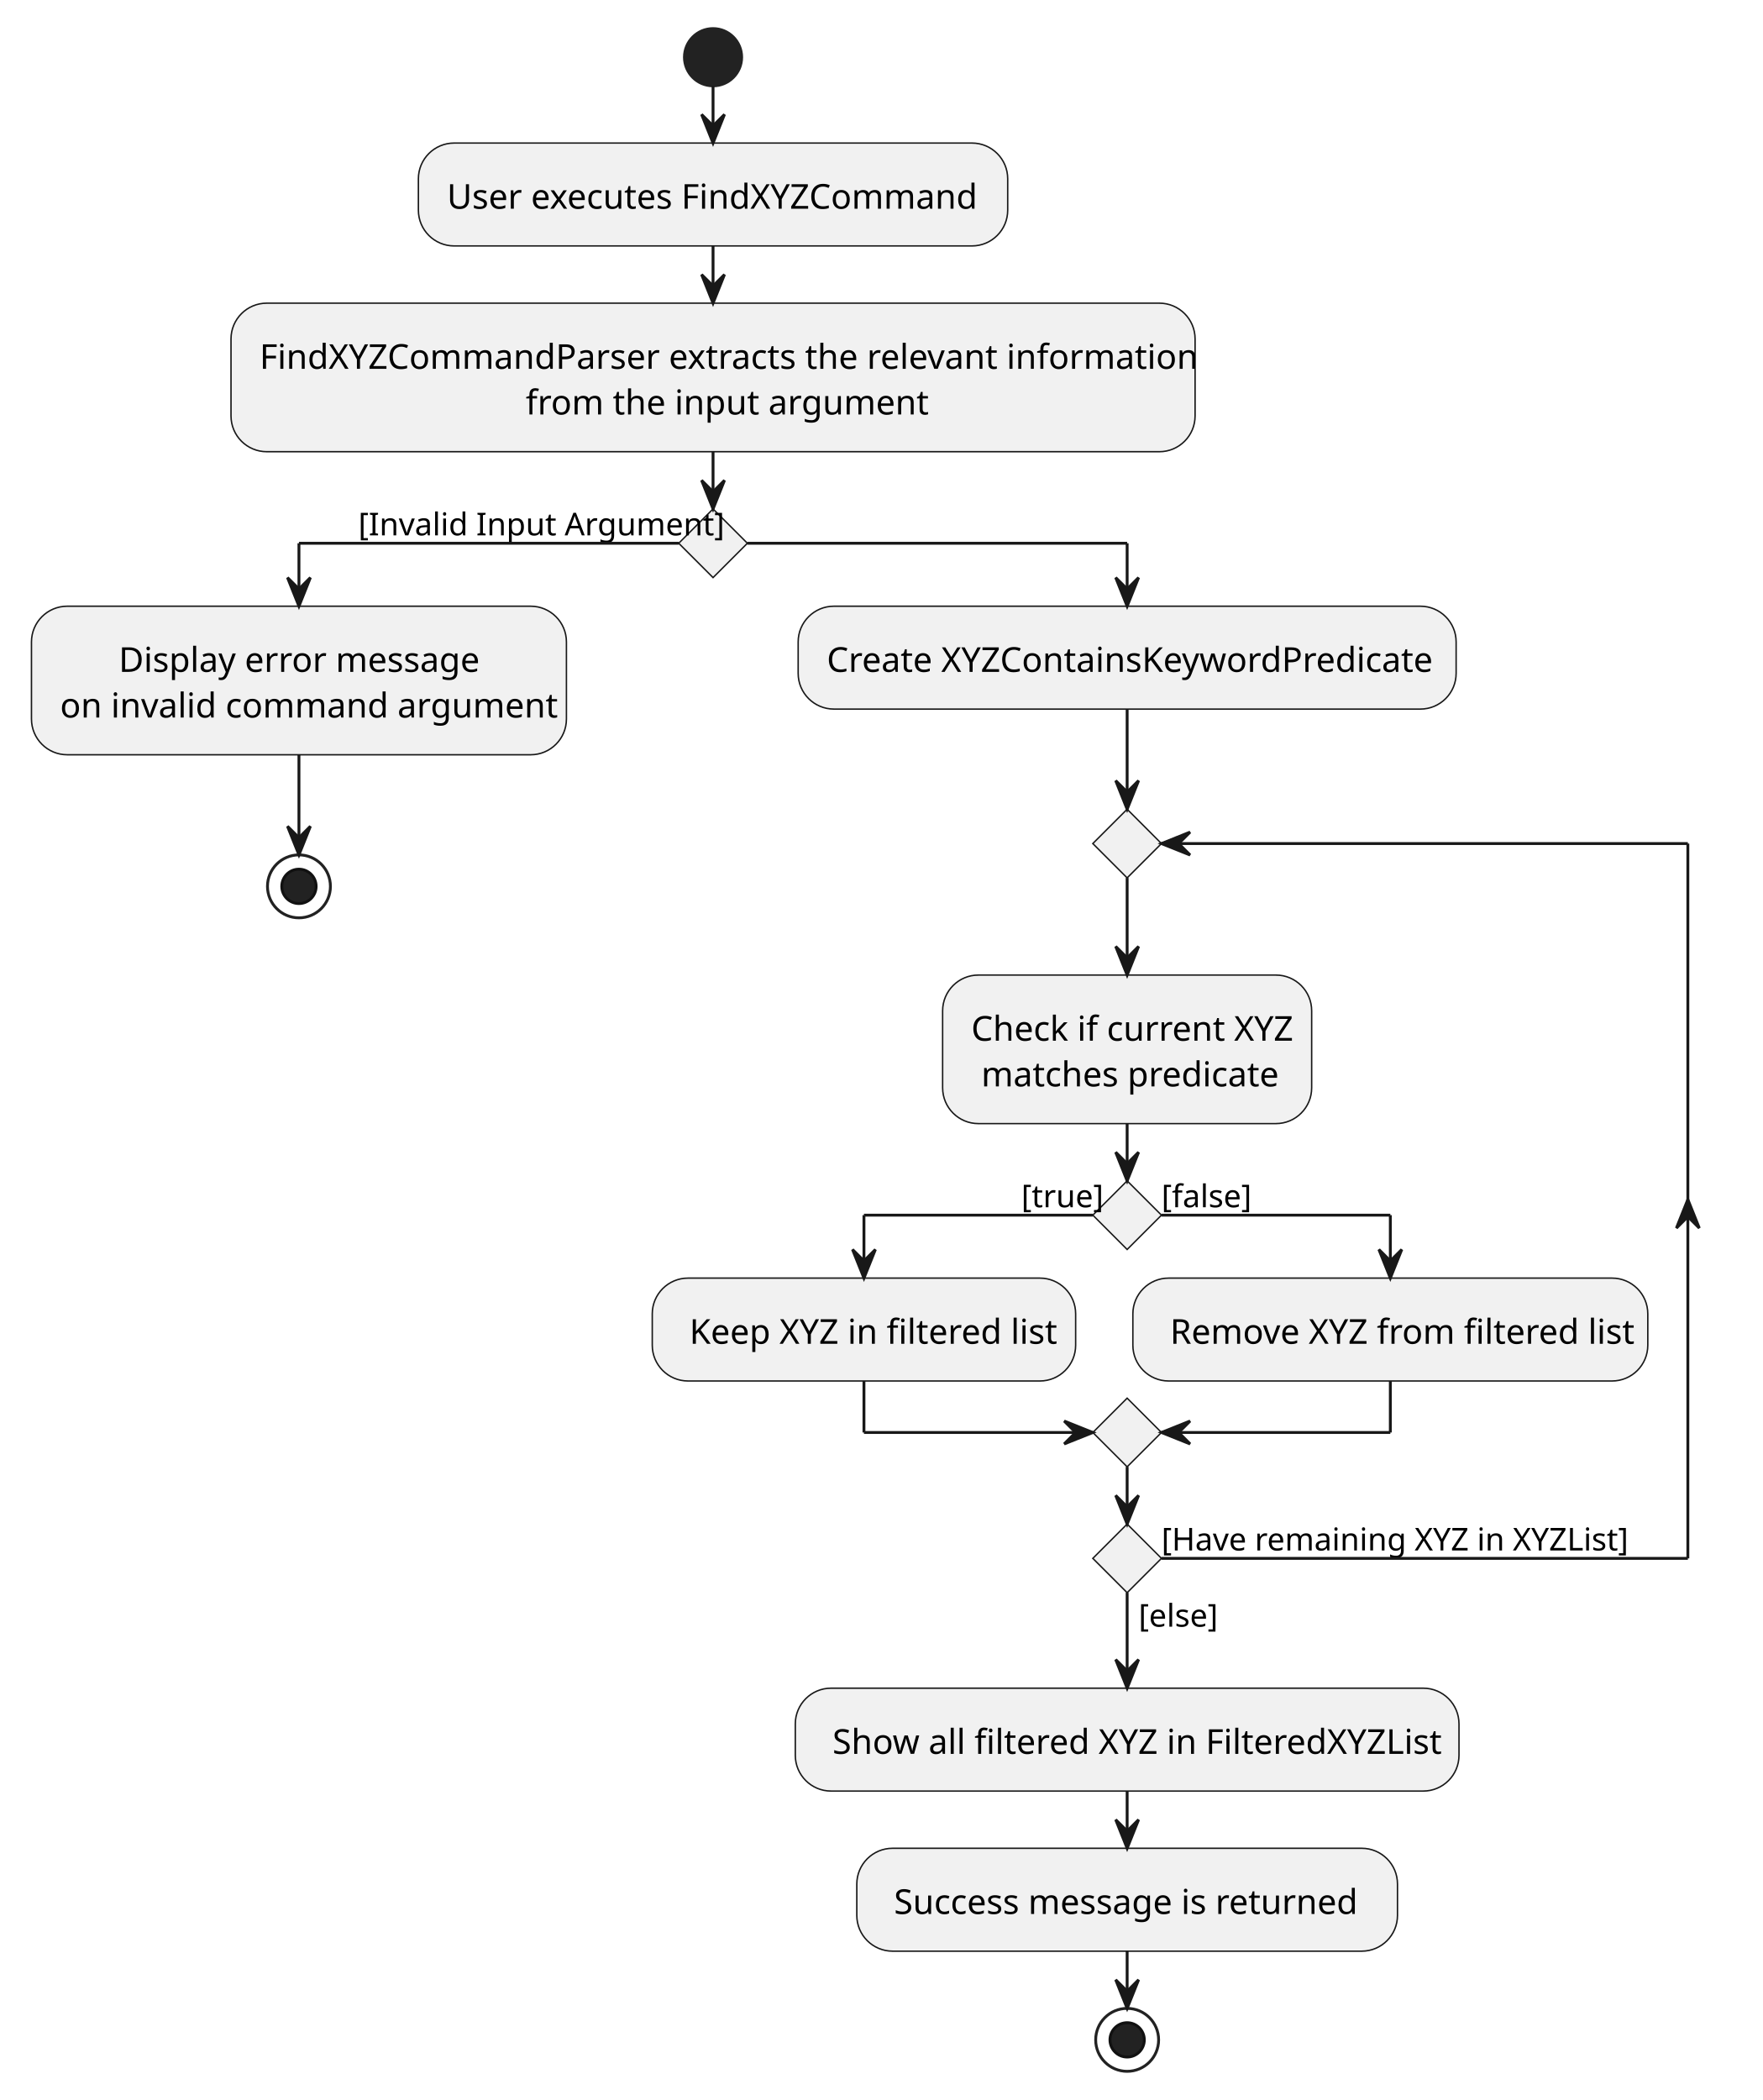
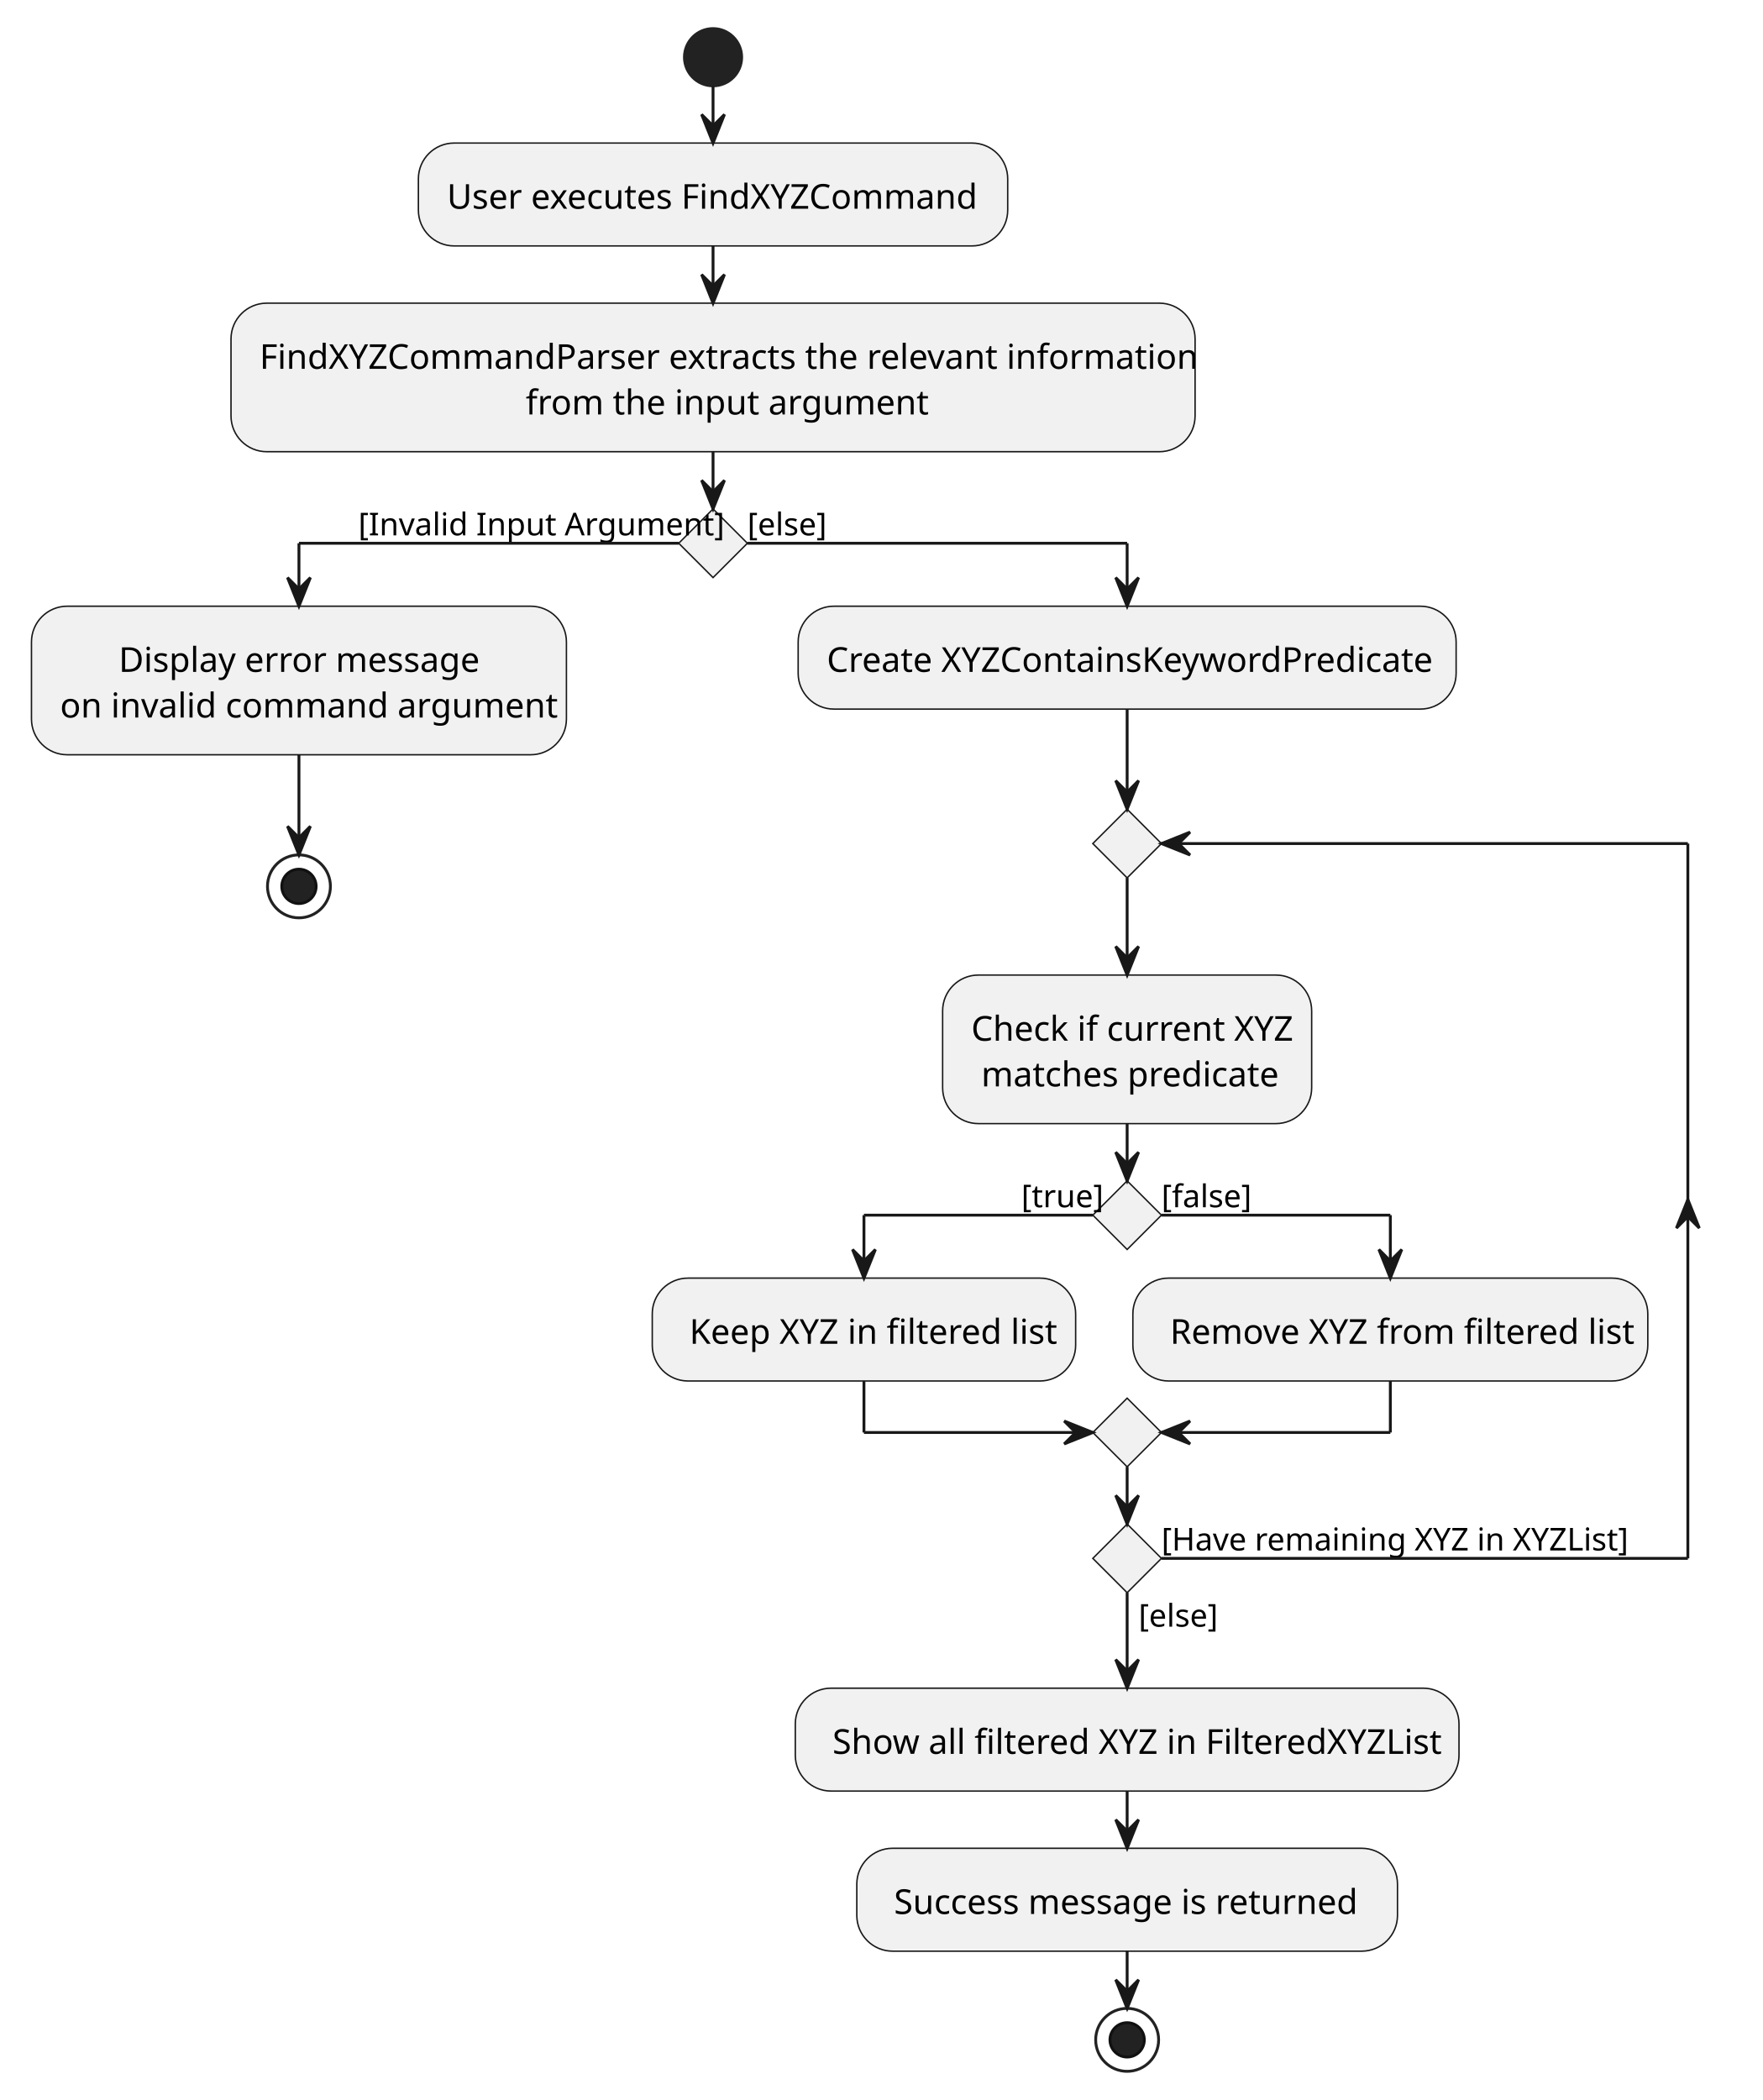
<svg xmlns="http://www.w3.org/2000/svg" contentStyleType="text/css" height="734px" preserveAspectRatio="none" style="width:616px;height:734px;background:#FFFFFF;" version="1.1" viewBox="0 0 616 734" width="616px" zoomAndPan="magnify">
  <defs />
  <g>
    <ellipse cx="249.25" cy="20" fill="#222222" rx="10" ry="10" style="stroke:#222222;stroke-width:1.0;" />
    <rect fill="#F1F1F1" height="35.961" rx="12.5" ry="12.5" style="stroke:#181818;stroke-width:0.5;" width="206" x="146.25" y="50" />
    <text fill="#000000" font-family="sans-serif" font-size="12" lengthAdjust="spacing" textLength="186" x="156.25" y="72.949">User executes FindXYZCommand
        </text>
    <rect fill="#F1F1F1" height="51.922" rx="12.5" ry="12.5" style="stroke:#181818;stroke-width:0.5;" width="337" x="80.75" y="105.961" />
    <text fill="#000000" font-family="sans-serif" font-size="12" lengthAdjust="spacing" textLength="317" x="90.75" y="128.91">FindXYZCommandParser extracts the relevant information
        </text>
    <text fill="#000000" font-family="sans-serif" font-size="12" lengthAdjust="spacing" textLength="131" x="183.75" y="144.871">from the input argument
        </text>
    <polygon fill="#F1F1F1" points="249.25,177.883,249.25,177.883,261.25,189.883,249.25,201.883,249.25,201.883,237.25,189.883,249.25,177.883" style="stroke:#181818;stroke-width:0.5;" />
    <text fill="#000000" font-family="sans-serif" font-size="11" lengthAdjust="spacing" textLength="112" x="125.25" y="187.122">[Invalid Input Argument]
        </text>
-     <text fill="#000000" font-family="sans-serif" font-size="11" lengthAdjust="spacing" textLength="3" x="261.25" y="187.122"> 
+     <text fill="#000000" font-family="sans-serif" font-size="11" lengthAdjust="spacing" textLength="26" x="261.25" y="187.122">[else]
        </text>
    <rect fill="#F1F1F1" height="51.922" rx="12.5" ry="12.5" style="stroke:#181818;stroke-width:0.5;" width="187" x="11" y="211.883" />
    <text fill="#000000" font-family="sans-serif" font-size="12" lengthAdjust="spacing" textLength="126" x="41.5" y="234.832">Display error message
        </text>
    <text fill="#000000" font-family="sans-serif" font-size="12" lengthAdjust="spacing" textLength="167" x="21" y="250.793">on invalid command argument
        </text>
    <ellipse cx="104.5" cy="309.805" fill="none" rx="11" ry="11" style="stroke:#222222;stroke-width:1.0;" />
    <ellipse cx="104.5" cy="309.805" fill="#222222" rx="6" ry="6" style="stroke:#111111;stroke-width:1.0;" />
    <rect fill="#F1F1F1" height="35.961" rx="12.5" ry="12.5" style="stroke:#181818;stroke-width:0.5;" width="230" x="279" y="211.883" />
    <text fill="#000000" font-family="sans-serif" font-size="12" lengthAdjust="spacing" textLength="210" x="289" y="234.832">Create XYZContainsKeywordPredicate
        </text>
    <rect fill="#F1F1F1" height="51.922" rx="12.5" ry="12.5" style="stroke:#181818;stroke-width:0.5;" width="129" x="329.5" y="340.805" />
    <text fill="#000000" font-family="sans-serif" font-size="12" lengthAdjust="spacing" textLength="109" x="339.5" y="363.754">Check if current XYZ
        </text>
    <text fill="#000000" font-family="sans-serif" font-size="12" lengthAdjust="spacing" textLength="102" x="343" y="379.715">matches predicate
        </text>
    <polygon fill="#F1F1F1" points="394,412.727,394,412.727,406,424.727,394,436.727,394,436.727,382,424.727,394,412.727" style="stroke:#181818;stroke-width:0.5;" />
    <text fill="#000000" font-family="sans-serif" font-size="11" lengthAdjust="spacing" textLength="25" x="357" y="421.966">[true]
        </text>
    <text fill="#000000" font-family="sans-serif" font-size="11" lengthAdjust="spacing" textLength="30" x="406" y="421.966">[false]
        </text>
    <rect fill="#F1F1F1" height="35.961" rx="12.5" ry="12.5" style="stroke:#181818;stroke-width:0.5;" width="148" x="228" y="446.727" />
    <text fill="#000000" font-family="sans-serif" font-size="12" lengthAdjust="spacing" textLength="125" x="241" y="469.676">Keep XYZ in filtered list
        </text>
    <rect fill="#F1F1F1" height="35.961" rx="12.5" ry="12.5" style="stroke:#181818;stroke-width:0.5;" width="180" x="396" y="446.727" />
    <text fill="#000000" font-family="sans-serif" font-size="12" lengthAdjust="spacing" textLength="157" x="409" y="469.676">Remove XYZ from filtered list
        </text>
    <polygon fill="#F1F1F1" points="394,488.688,406,500.688,394,512.688,382,500.688,394,488.688" style="stroke:#181818;stroke-width:0.5;" />
    <polygon fill="#F1F1F1" points="394,282.844,406,294.844,394,306.844,382,294.844,394,282.844" style="stroke:#181818;stroke-width:0.5;" />
    <polygon fill="#F1F1F1" points="394,532.688,394,532.688,406,544.688,394,556.688,394,556.688,382,544.688,394,532.688" style="stroke:#181818;stroke-width:0.5;" />
    <text fill="#000000" font-family="sans-serif" font-size="11" lengthAdjust="spacing" textLength="26" x="398" y="568.558">[else]
        </text>
    <text fill="#000000" font-family="sans-serif" font-size="11" lengthAdjust="spacing" textLength="158" x="406" y="541.927">[Have remaining XYZ in XYZList]
        </text>
    <rect fill="#F1F1F1" height="35.961" rx="12.5" ry="12.5" style="stroke:#181818;stroke-width:0.5;" width="232" x="278" y="590.058" />
    <text fill="#000000" font-family="sans-serif" font-size="12" lengthAdjust="spacing" textLength="209" x="291" y="613.007">Show all filtered XYZ in FilteredXYZList
        </text>
    <rect fill="#F1F1F1" height="35.961" rx="12.5" ry="12.5" style="stroke:#181818;stroke-width:0.5;" width="189" x="299.5" y="646.019" />
    <text fill="#000000" font-family="sans-serif" font-size="12" lengthAdjust="spacing" textLength="166" x="312.5" y="668.968">Success message is returned
        </text>
    <ellipse cx="394" cy="712.98" fill="none" rx="11" ry="11" style="stroke:#222222;stroke-width:1.0;" />
    <ellipse cx="394" cy="712.98" fill="#222222" rx="6" ry="6" style="stroke:#111111;stroke-width:1.0;" />
    <line style="stroke:#181818;stroke-width:1.0;" x1="249.25" x2="249.25" y1="30" y2="50" />
    <polygon fill="#181818" points="245.25,40,249.25,50,253.25,40,249.25,44" style="stroke:#181818;stroke-width:1.0;" />
    <line style="stroke:#181818;stroke-width:1.0;" x1="249.25" x2="249.25" y1="85.961" y2="105.961" />
    <polygon fill="#181818" points="245.25,95.961,249.25,105.961,253.25,95.961,249.25,99.961" style="stroke:#181818;stroke-width:1.0;" />
    <line style="stroke:#181818;stroke-width:1.0;" x1="104.5" x2="104.5" y1="263.805" y2="298.805" />
    <polygon fill="#181818" points="100.5,288.805,104.5,298.805,108.5,288.805,104.5,292.805" style="stroke:#181818;stroke-width:1.0;" />
    <line style="stroke:#181818;stroke-width:1.0;" x1="382" x2="302" y1="424.727" y2="424.727" />
    <line style="stroke:#181818;stroke-width:1.0;" x1="302" x2="302" y1="424.727" y2="446.727" />
    <polygon fill="#181818" points="298,436.727,302,446.727,306,436.727,302,440.727" style="stroke:#181818;stroke-width:1.0;" />
    <line style="stroke:#181818;stroke-width:1.0;" x1="406" x2="486" y1="424.727" y2="424.727" />
    <line style="stroke:#181818;stroke-width:1.0;" x1="486" x2="486" y1="424.727" y2="446.727" />
    <polygon fill="#181818" points="482,436.727,486,446.727,490,436.727,486,440.727" style="stroke:#181818;stroke-width:1.0;" />
    <line style="stroke:#181818;stroke-width:1.0;" x1="302" x2="302" y1="482.688" y2="500.688" />
    <line style="stroke:#181818;stroke-width:1.0;" x1="302" x2="382" y1="500.688" y2="500.688" />
    <polygon fill="#181818" points="372,496.688,382,500.688,372,504.688,376,500.688" style="stroke:#181818;stroke-width:1.0;" />
    <line style="stroke:#181818;stroke-width:1.0;" x1="486" x2="486" y1="482.688" y2="500.688" />
    <line style="stroke:#181818;stroke-width:1.0;" x1="486" x2="406" y1="500.688" y2="500.688" />
    <polygon fill="#181818" points="416,496.688,406,500.688,416,504.688,412,500.688" style="stroke:#181818;stroke-width:1.0;" />
    <line style="stroke:#181818;stroke-width:1.0;" x1="394" x2="394" y1="392.727" y2="412.727" />
    <polygon fill="#181818" points="390,402.727,394,412.727,398,402.727,394,406.727" style="stroke:#181818;stroke-width:1.0;" />
    <line style="stroke:#181818;stroke-width:1.0;" x1="394" x2="394" y1="306.844" y2="340.805" />
    <polygon fill="#181818" points="390,330.805,394,340.805,398,330.805,394,334.805" style="stroke:#181818;stroke-width:1.0;" />
    <line style="stroke:#181818;stroke-width:1.0;" x1="406" x2="590" y1="544.688" y2="544.688" />
    <polygon fill="#181818" points="586,429.246,590,419.246,594,429.246,590,425.246" style="stroke:#181818;stroke-width:1.0;" />
    <line style="stroke:#181818;stroke-width:1.0;" x1="590" x2="590" y1="294.844" y2="544.688" />
    <line style="stroke:#181818;stroke-width:1.0;" x1="590" x2="406" y1="294.844" y2="294.844" />
    <polygon fill="#181818" points="416,290.844,406,294.844,416,298.844,412,294.844" style="stroke:#181818;stroke-width:1.0;" />
    <line style="stroke:#181818;stroke-width:1.0;" x1="394" x2="394" y1="512.688" y2="532.688" />
    <polygon fill="#181818" points="390,522.688,394,532.688,398,522.688,394,526.688" style="stroke:#181818;stroke-width:1.0;" />
    <line style="stroke:#181818;stroke-width:1.0;" x1="394" x2="394" y1="247.844" y2="282.844" />
    <polygon fill="#181818" points="390,272.844,394,282.844,398,272.844,394,276.844" style="stroke:#181818;stroke-width:1.0;" />
    <line style="stroke:#181818;stroke-width:1.0;" x1="394" x2="394" y1="556.688" y2="590.058" />
    <polygon fill="#181818" points="390,580.058,394,590.058,398,580.058,394,584.058" style="stroke:#181818;stroke-width:1.0;" />
    <line style="stroke:#181818;stroke-width:1.0;" x1="394" x2="394" y1="626.019" y2="646.019" />
    <polygon fill="#181818" points="390,636.019,394,646.019,398,636.019,394,640.019" style="stroke:#181818;stroke-width:1.0;" />
    <line style="stroke:#181818;stroke-width:1.0;" x1="394" x2="394" y1="681.98" y2="701.98" />
    <polygon fill="#181818" points="390,691.98,394,701.98,398,691.98,394,695.98" style="stroke:#181818;stroke-width:1.0;" />
    <line style="stroke:#181818;stroke-width:1.0;" x1="237.25" x2="104.5" y1="189.883" y2="189.883" />
    <line style="stroke:#181818;stroke-width:1.0;" x1="104.5" x2="104.5" y1="189.883" y2="211.883" />
    <polygon fill="#181818" points="100.5,201.883,104.5,211.883,108.5,201.883,104.5,205.883" style="stroke:#181818;stroke-width:1.0;" />
    <line style="stroke:#181818;stroke-width:1.0;" x1="261.25" x2="394" y1="189.883" y2="189.883" />
    <line style="stroke:#181818;stroke-width:1.0;" x1="394" x2="394" y1="189.883" y2="211.883" />
    <polygon fill="#181818" points="390,201.883,394,211.883,398,201.883,394,205.883" style="stroke:#181818;stroke-width:1.0;" />
    <line style="stroke:#181818;stroke-width:1.0;" x1="249.25" x2="249.25" y1="157.883" y2="177.883" />
    <polygon fill="#181818" points="245.25,167.883,249.25,177.883,253.25,167.883,249.25,171.883" style="stroke:#181818;stroke-width:1.0;" />
  </g>
</svg>
